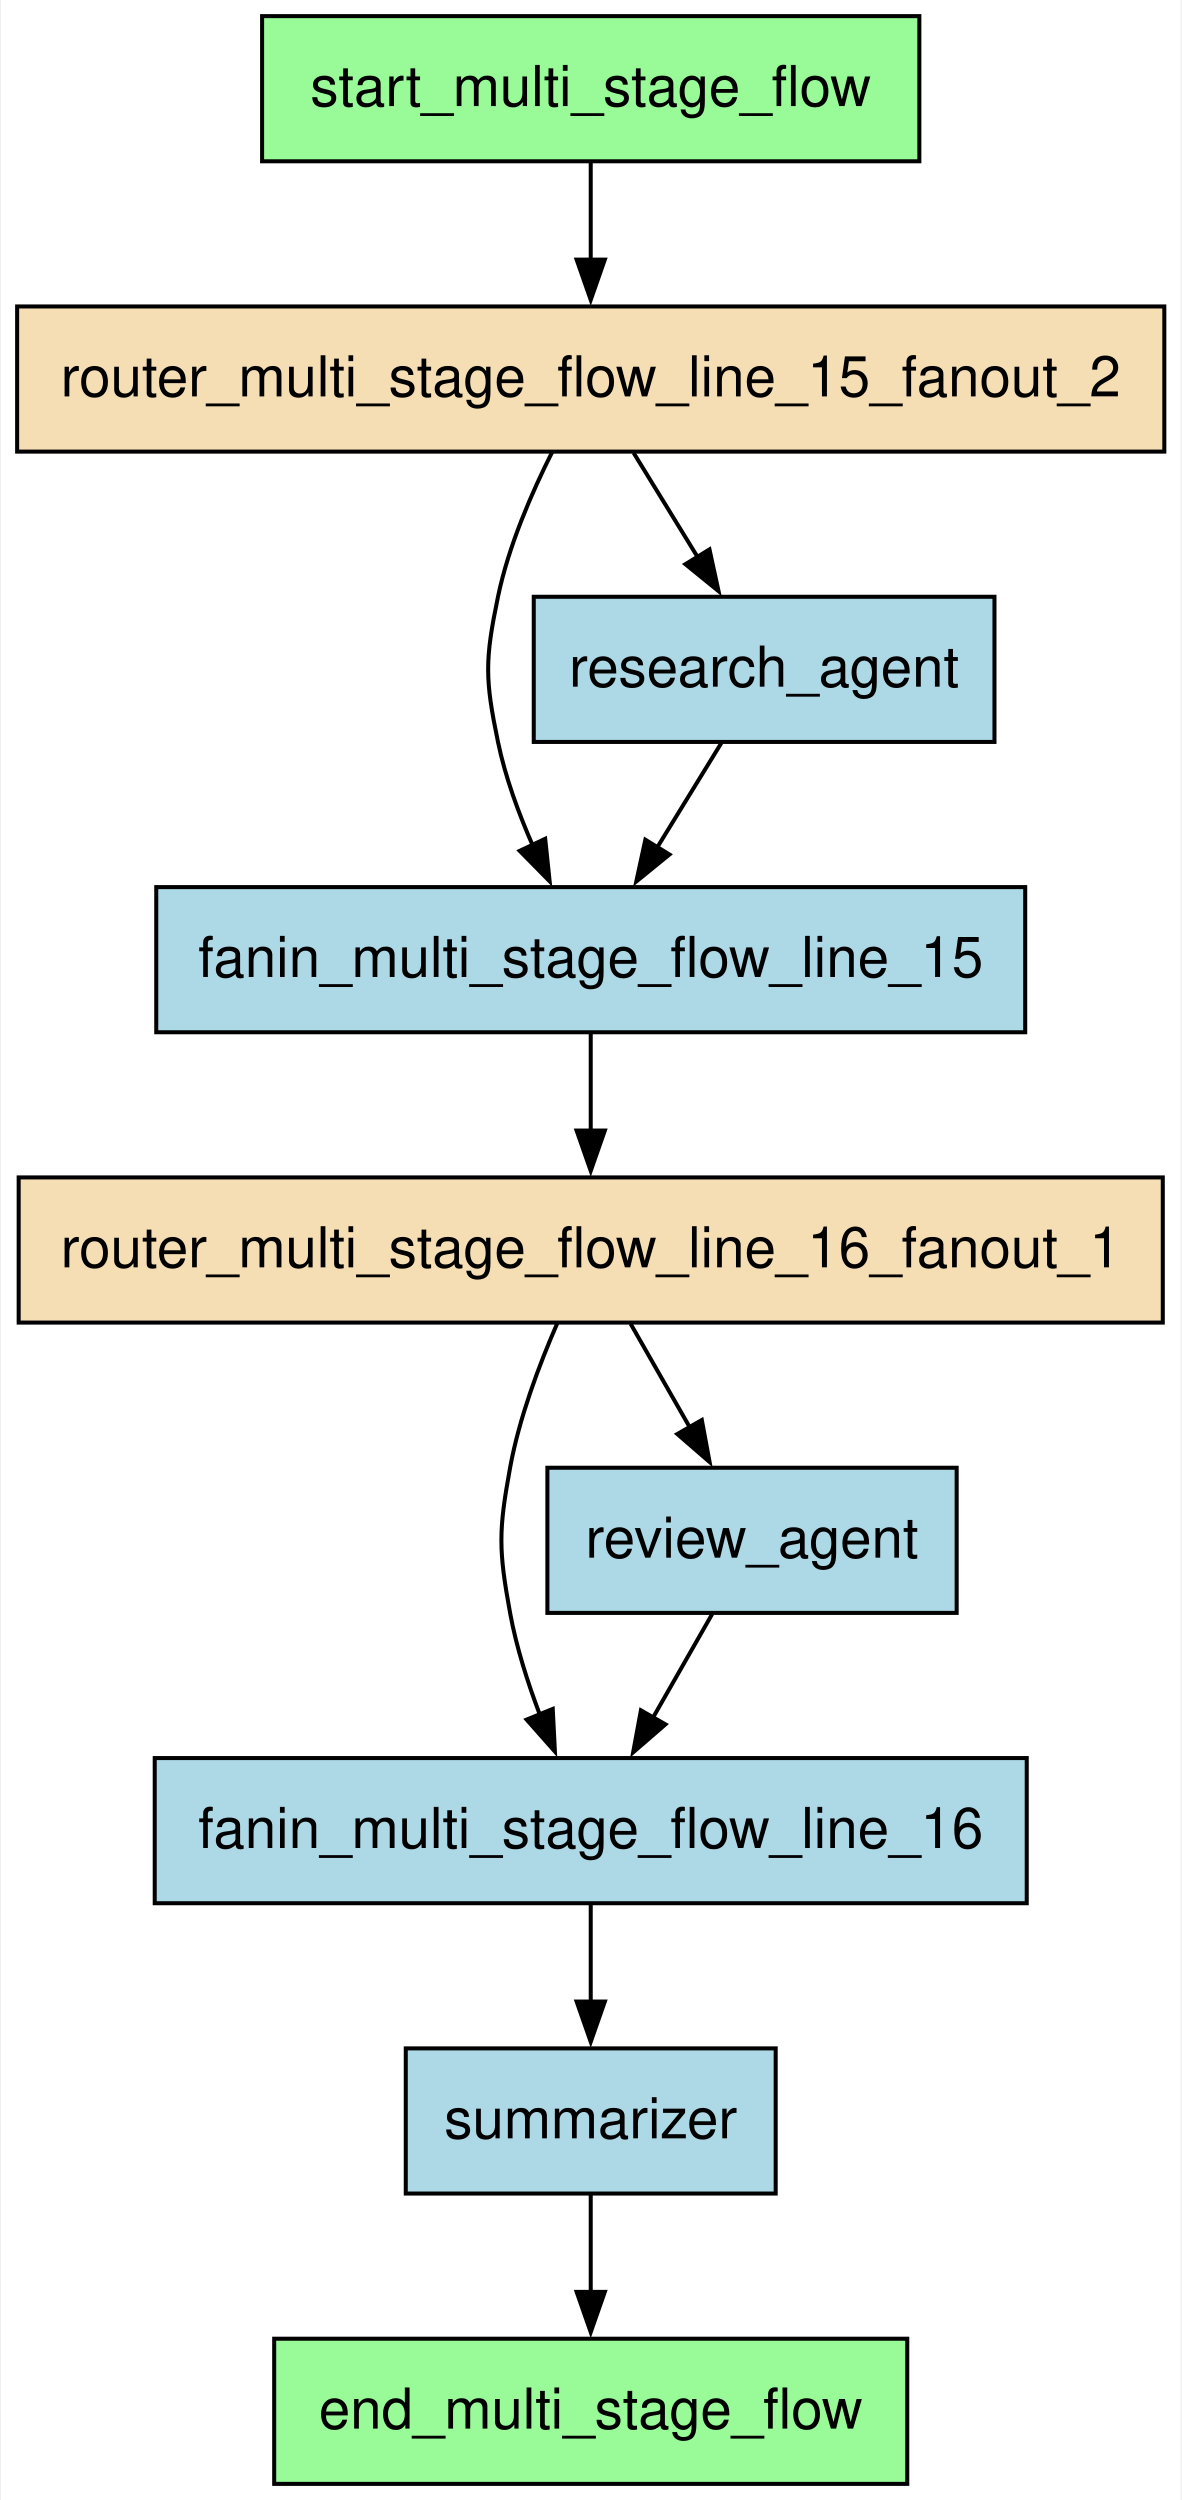
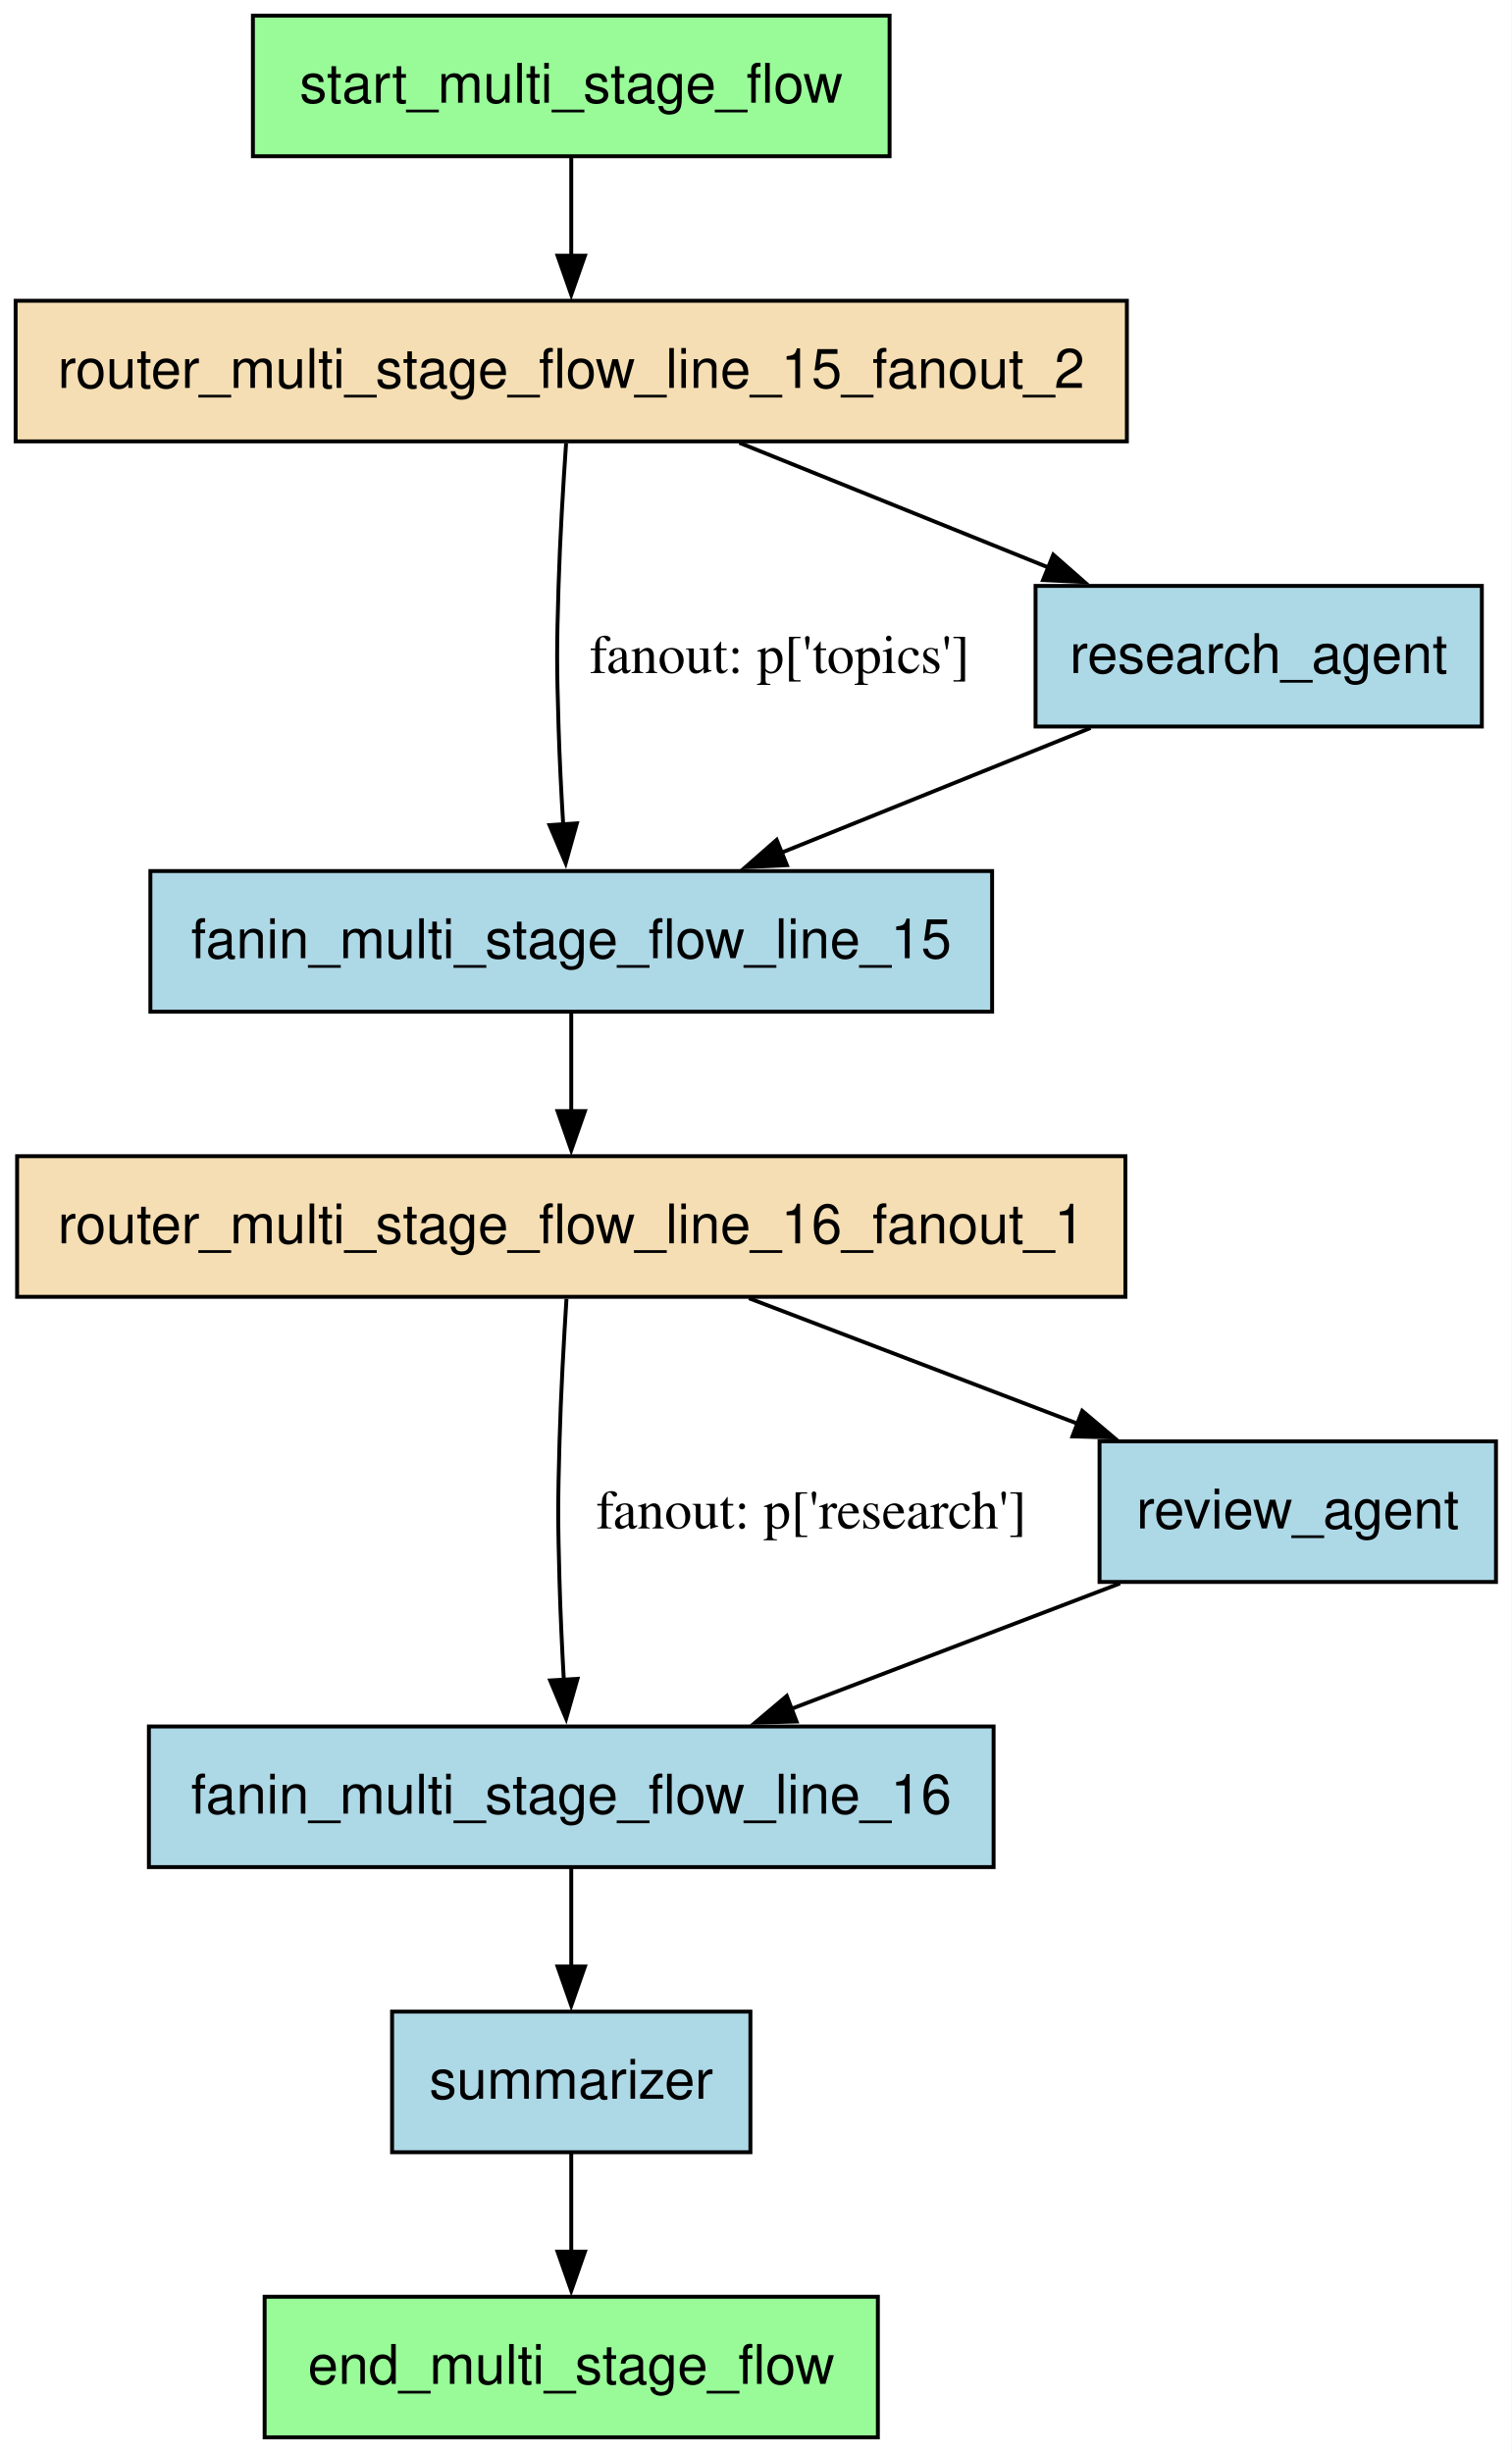
- <svg xmlns="http://www.w3.org/2000/svg" width="293pt" height="620pt" viewBox="0.00 0.00 292.50 620.00">
-   <g id="graph0" class="graph" transform="scale(1 1) rotate(0) translate(4 616)">
-     <polygon fill="white" stroke="none" points="-4,4 -4,-616 288.5,-616 288.5,4 -4,4" />
+ <svg xmlns="http://www.w3.org/2000/svg" width="387pt" height="628pt" viewBox="0.00 0.00 387.00 628.00">
+   <g id="graph0" class="graph" transform="scale(1 1) rotate(0) translate(4 624)">
+     <polygon fill="white" stroke="none" points="-4,4 -4,-624 383,-624 383,4 -4,4" />
    <g id="node1" class="node">
      <polygon fill="palegreen" stroke="black" points="220.75,-36 63.75,-36 63.75,0 220.75,0 220.75,-36" />
      <text text-anchor="middle" x="142.25" y="-13.7" font-family="Helvetica,sans-Serif" font-size="14.00">end_multi_stage_flow</text>
    </g>
    <g id="node2" class="node">
-       <polygon fill="lightblue" stroke="black" points="250,-396 34.5,-396 34.5,-360 250,-360 250,-396" />
-       <text text-anchor="middle" x="142.25" y="-373.7" font-family="Helvetica,sans-Serif" font-size="14.00">fanin_multi_stage_flow_line_15</text>
+       <polygon fill="lightblue" stroke="black" points="250,-401 34.5,-401 34.5,-365 250,-365 250,-401" />
+       <text text-anchor="middle" x="142.25" y="-378.7" font-family="Helvetica,sans-Serif" font-size="14.00">fanin_multi_stage_flow_line_15</text>
    </g>
    <g id="node7" class="node">
-       <polygon fill="wheat" stroke="black" points="284.12,-324 0.38,-324 0.38,-288 284.12,-288 284.12,-324" />
-       <text text-anchor="middle" x="142.25" y="-301.7" font-family="Helvetica,sans-Serif" font-size="14.00">router_multi_stage_flow_line_16_fanout_1</text>
+       <polygon fill="wheat" stroke="black" points="284.12,-328 0.38,-328 0.38,-292 284.12,-292 284.12,-328" />
+       <text text-anchor="middle" x="142.25" y="-305.7" font-family="Helvetica,sans-Serif" font-size="14.00">router_multi_stage_flow_line_16_fanout_1</text>
    </g>
    <g id="edge7" class="edge">
-       <path fill="none" stroke="black" d="M142.25,-359.7C142.25,-352.41 142.25,-343.73 142.25,-335.54" />
-       <polygon fill="black" stroke="black" points="145.75,-335.62 142.25,-325.62 138.75,-335.62 145.75,-335.62" />
+       <path fill="none" stroke="black" d="M142.25,-364.81C142.25,-357.23 142.25,-348.1 142.25,-339.54" />
+       <polygon fill="black" stroke="black" points="145.75,-339.54 142.25,-329.54 138.75,-339.54 145.75,-339.54" />
    </g>
    <g id="node3" class="node">
-       <polygon fill="lightblue" stroke="black" points="250.38,-180 34.12,-180 34.12,-144 250.38,-144 250.38,-180" />
-       <text text-anchor="middle" x="142.25" y="-157.7" font-family="Helvetica,sans-Serif" font-size="14.00">fanin_multi_stage_flow_line_16</text>
+       <polygon fill="lightblue" stroke="black" points="250.38,-182 34.12,-182 34.12,-146 250.38,-146 250.38,-182" />
+       <text text-anchor="middle" x="142.25" y="-159.7" font-family="Helvetica,sans-Serif" font-size="14.00">fanin_multi_stage_flow_line_16</text>
    </g>
    <g id="node9" class="node">
-       <polygon fill="lightblue" stroke="black" points="188.12,-108 96.38,-108 96.38,-72 188.12,-72 188.12,-108" />
-       <text text-anchor="middle" x="142.25" y="-85.7" font-family="Helvetica,sans-Serif" font-size="14.00">summarizer</text>
+       <polygon fill="lightblue" stroke="black" points="188.12,-109 96.38,-109 96.38,-73 188.12,-73 188.12,-109" />
+       <text text-anchor="middle" x="142.25" y="-86.7" font-family="Helvetica,sans-Serif" font-size="14.00">summarizer</text>
    </g>
    <g id="edge3" class="edge">
-       <path fill="none" stroke="black" d="M142.25,-143.7C142.25,-136.41 142.25,-127.73 142.25,-119.54" />
-       <polygon fill="black" stroke="black" points="145.75,-119.62 142.25,-109.62 138.75,-119.62 145.75,-119.62" />
+       <path fill="none" stroke="black" d="M142.25,-145.81C142.25,-138.23 142.25,-129.1 142.25,-120.54" />
+       <polygon fill="black" stroke="black" points="145.75,-120.54 142.25,-110.54 138.75,-120.54 145.75,-120.54" />
    </g>
    <g id="node4" class="node">
-       <polygon fill="lightblue" stroke="black" points="242.38,-468 128.12,-468 128.12,-432 242.38,-432 242.38,-468" />
-       <text text-anchor="middle" x="185.25" y="-445.7" font-family="Helvetica,sans-Serif" font-size="14.00">research_agent</text>
+       <polygon fill="lightblue" stroke="black" points="375.38,-474 261.12,-474 261.12,-438 375.38,-438 375.38,-474" />
+       <text text-anchor="middle" x="318.25" y="-451.7" font-family="Helvetica,sans-Serif" font-size="14.00">research_agent</text>
    </g>
    <g id="edge9" class="edge">
-       <path fill="none" stroke="black" d="M174.62,-431.7C169.83,-423.9 164.06,-414.51 158.73,-405.83" />
-       <polygon fill="black" stroke="black" points="161.77,-404.08 153.55,-397.39 155.8,-407.75 161.77,-404.08" />
+       <path fill="none" stroke="black" d="M275.2,-437.63C251.33,-428 221.44,-415.95 196.05,-405.7" />
+       <polygon fill="black" stroke="black" points="197.46,-402.5 186.87,-402 194.84,-408.99 197.46,-402.5" />
    </g>
    <g id="node5" class="node">
-       <polygon fill="lightblue" stroke="black" points="233,-252 131.5,-252 131.5,-216 233,-216 233,-252" />
-       <text text-anchor="middle" x="182.25" y="-229.7" font-family="Helvetica,sans-Serif" font-size="14.00">review_agent</text>
+       <polygon fill="lightblue" stroke="black" points="379,-255 277.5,-255 277.5,-219 379,-219 379,-255" />
+       <text text-anchor="middle" x="328.25" y="-232.7" font-family="Helvetica,sans-Serif" font-size="14.00">review_agent</text>
    </g>
    <g id="edge5" class="edge">
-       <path fill="none" stroke="black" d="M172.36,-215.7C167.91,-207.9 162.54,-198.51 157.58,-189.83" />
-       <polygon fill="black" stroke="black" points="160.78,-188.36 152.77,-181.42 154.7,-191.84 160.78,-188.36" />
+       <path fill="none" stroke="black" d="M282.75,-218.63C257.3,-208.92 225.37,-196.73 198.39,-186.43" />
+       <polygon fill="black" stroke="black" points="199.93,-183.27 189.34,-182.98 197.43,-189.81 199.93,-183.27" />
    </g>
    <g id="node6" class="node">
-       <polygon fill="wheat" stroke="black" points="284.5,-540 0,-540 0,-504 284.5,-504 284.5,-540" />
-       <text text-anchor="middle" x="142.25" y="-517.7" font-family="Helvetica,sans-Serif" font-size="14.00">router_multi_stage_flow_line_15_fanout_2</text>
+       <polygon fill="wheat" stroke="black" points="284.5,-547 0,-547 0,-511 284.5,-511 284.5,-547" />
+       <text text-anchor="middle" x="142.25" y="-524.7" font-family="Helvetica,sans-Serif" font-size="14.00">router_multi_stage_flow_line_15_fanout_2</text>
    </g>
    <g id="edge6" class="edge">
-       <path fill="none" stroke="black" d="M132.71,-503.93C127.61,-493.82 121.86,-480.57 119.25,-468 116,-452.33 116,-447.67 119.25,-432 121.04,-423.36 124.32,-414.39 127.85,-406.35" />
-       <polygon fill="black" stroke="black" points="130.96,-407.98 132.06,-397.44 124.63,-404.99 130.96,-407.98" />
+       <path fill="none" stroke="black" d="M140.93,-510.5C140.2,-499.94 139.37,-486.2 139,-474 138.52,-458.01 138.52,-453.99 139,-438 139.25,-429.8 139.7,-420.91 140.2,-412.75" />
+       <polygon fill="black" stroke="black" points="143.68,-413.21 140.83,-403.01 136.69,-412.76 143.68,-413.21" />
+       <text text-anchor="middle" x="195.62" y="-451.7" font-family="Times,serif" font-size="14.00">fanout: p['topics']</text>
    </g>
    <g id="edge8" class="edge">
-       <path fill="none" stroke="black" d="M152.88,-503.7C157.67,-495.9 163.44,-486.51 168.77,-477.83" />
-       <polygon fill="black" stroke="black" points="171.7,-479.75 173.95,-469.39 165.73,-476.08 171.7,-479.75" />
+       <path fill="none" stroke="black" d="M185.3,-510.63C209.17,-501 239.06,-488.95 264.45,-478.7" />
+       <polygon fill="black" stroke="black" points="265.66,-481.99 273.63,-475 263.04,-475.5 265.66,-481.99" />
    </g>
    <g id="edge2" class="edge">
-       <path fill="none" stroke="black" d="M133.94,-287.79C129.51,-277.63 124.51,-264.38 122.25,-252 119.38,-236.26 119.38,-231.74 122.25,-216 123.79,-207.58 126.59,-198.77 129.62,-190.79" />
-       <polygon fill="black" stroke="black" points="132.83,-192.19 133.37,-181.61 126.35,-189.54 132.83,-192.19" />
+       <path fill="none" stroke="black" d="M141.03,-291.5C140.36,-280.94 139.59,-267.2 139.25,-255 138.81,-239.01 138.81,-234.99 139.25,-219 139.48,-210.8 139.9,-201.91 140.36,-193.76" />
+       <polygon fill="black" stroke="black" points="143.84,-194.2 140.94,-184.01 136.85,-193.78 143.84,-194.2" />
+       <text text-anchor="middle" x="203.75" y="-232.7" font-family="Times,serif" font-size="14.00">fanout: p['research']</text>
    </g>
    <g id="edge4" class="edge">
-       <path fill="none" stroke="black" d="M152.14,-287.7C156.59,-279.9 161.96,-270.51 166.92,-261.83" />
-       <polygon fill="black" stroke="black" points="169.8,-263.84 171.73,-253.42 163.72,-260.36 169.8,-263.84" />
+       <path fill="none" stroke="black" d="M187.75,-291.63C213.2,-281.92 245.13,-269.73 272.11,-259.43" />
+       <polygon fill="black" stroke="black" points="273.07,-262.81 281.16,-255.98 270.57,-256.27 273.07,-262.81" />
    </g>
    <g id="node8" class="node">
-       <polygon fill="palegreen" stroke="black" points="223.75,-612 60.75,-612 60.75,-576 223.75,-576 223.75,-612" />
-       <text text-anchor="middle" x="142.25" y="-589.7" font-family="Helvetica,sans-Serif" font-size="14.00">start_multi_stage_flow</text>
+       <polygon fill="palegreen" stroke="black" points="223.75,-620 60.75,-620 60.75,-584 223.75,-584 223.75,-620" />
+       <text text-anchor="middle" x="142.25" y="-597.7" font-family="Helvetica,sans-Serif" font-size="14.00">start_multi_stage_flow</text>
    </g>
    <g id="edge1" class="edge">
-       <path fill="none" stroke="black" d="M142.25,-575.7C142.25,-568.41 142.25,-559.73 142.25,-551.54" />
-       <polygon fill="black" stroke="black" points="145.75,-551.62 142.25,-541.62 138.75,-551.62 145.75,-551.62" />
+       <path fill="none" stroke="black" d="M142.25,-583.81C142.25,-576.23 142.25,-567.1 142.25,-558.54" />
+       <polygon fill="black" stroke="black" points="145.75,-558.54 142.25,-548.54 138.75,-558.54 145.75,-558.54" />
    </g>
    <g id="edge10" class="edge">
-       <path fill="none" stroke="black" d="M142.25,-71.7C142.25,-64.41 142.25,-55.73 142.25,-47.54" />
-       <polygon fill="black" stroke="black" points="145.75,-47.62 142.25,-37.62 138.75,-47.62 145.75,-47.62" />
+       <path fill="none" stroke="black" d="M142.25,-72.81C142.25,-65.23 142.25,-56.1 142.25,-47.54" />
+       <polygon fill="black" stroke="black" points="145.75,-47.54 142.25,-37.54 138.75,-47.54 145.75,-47.54" />
    </g>
  </g>
</svg>
